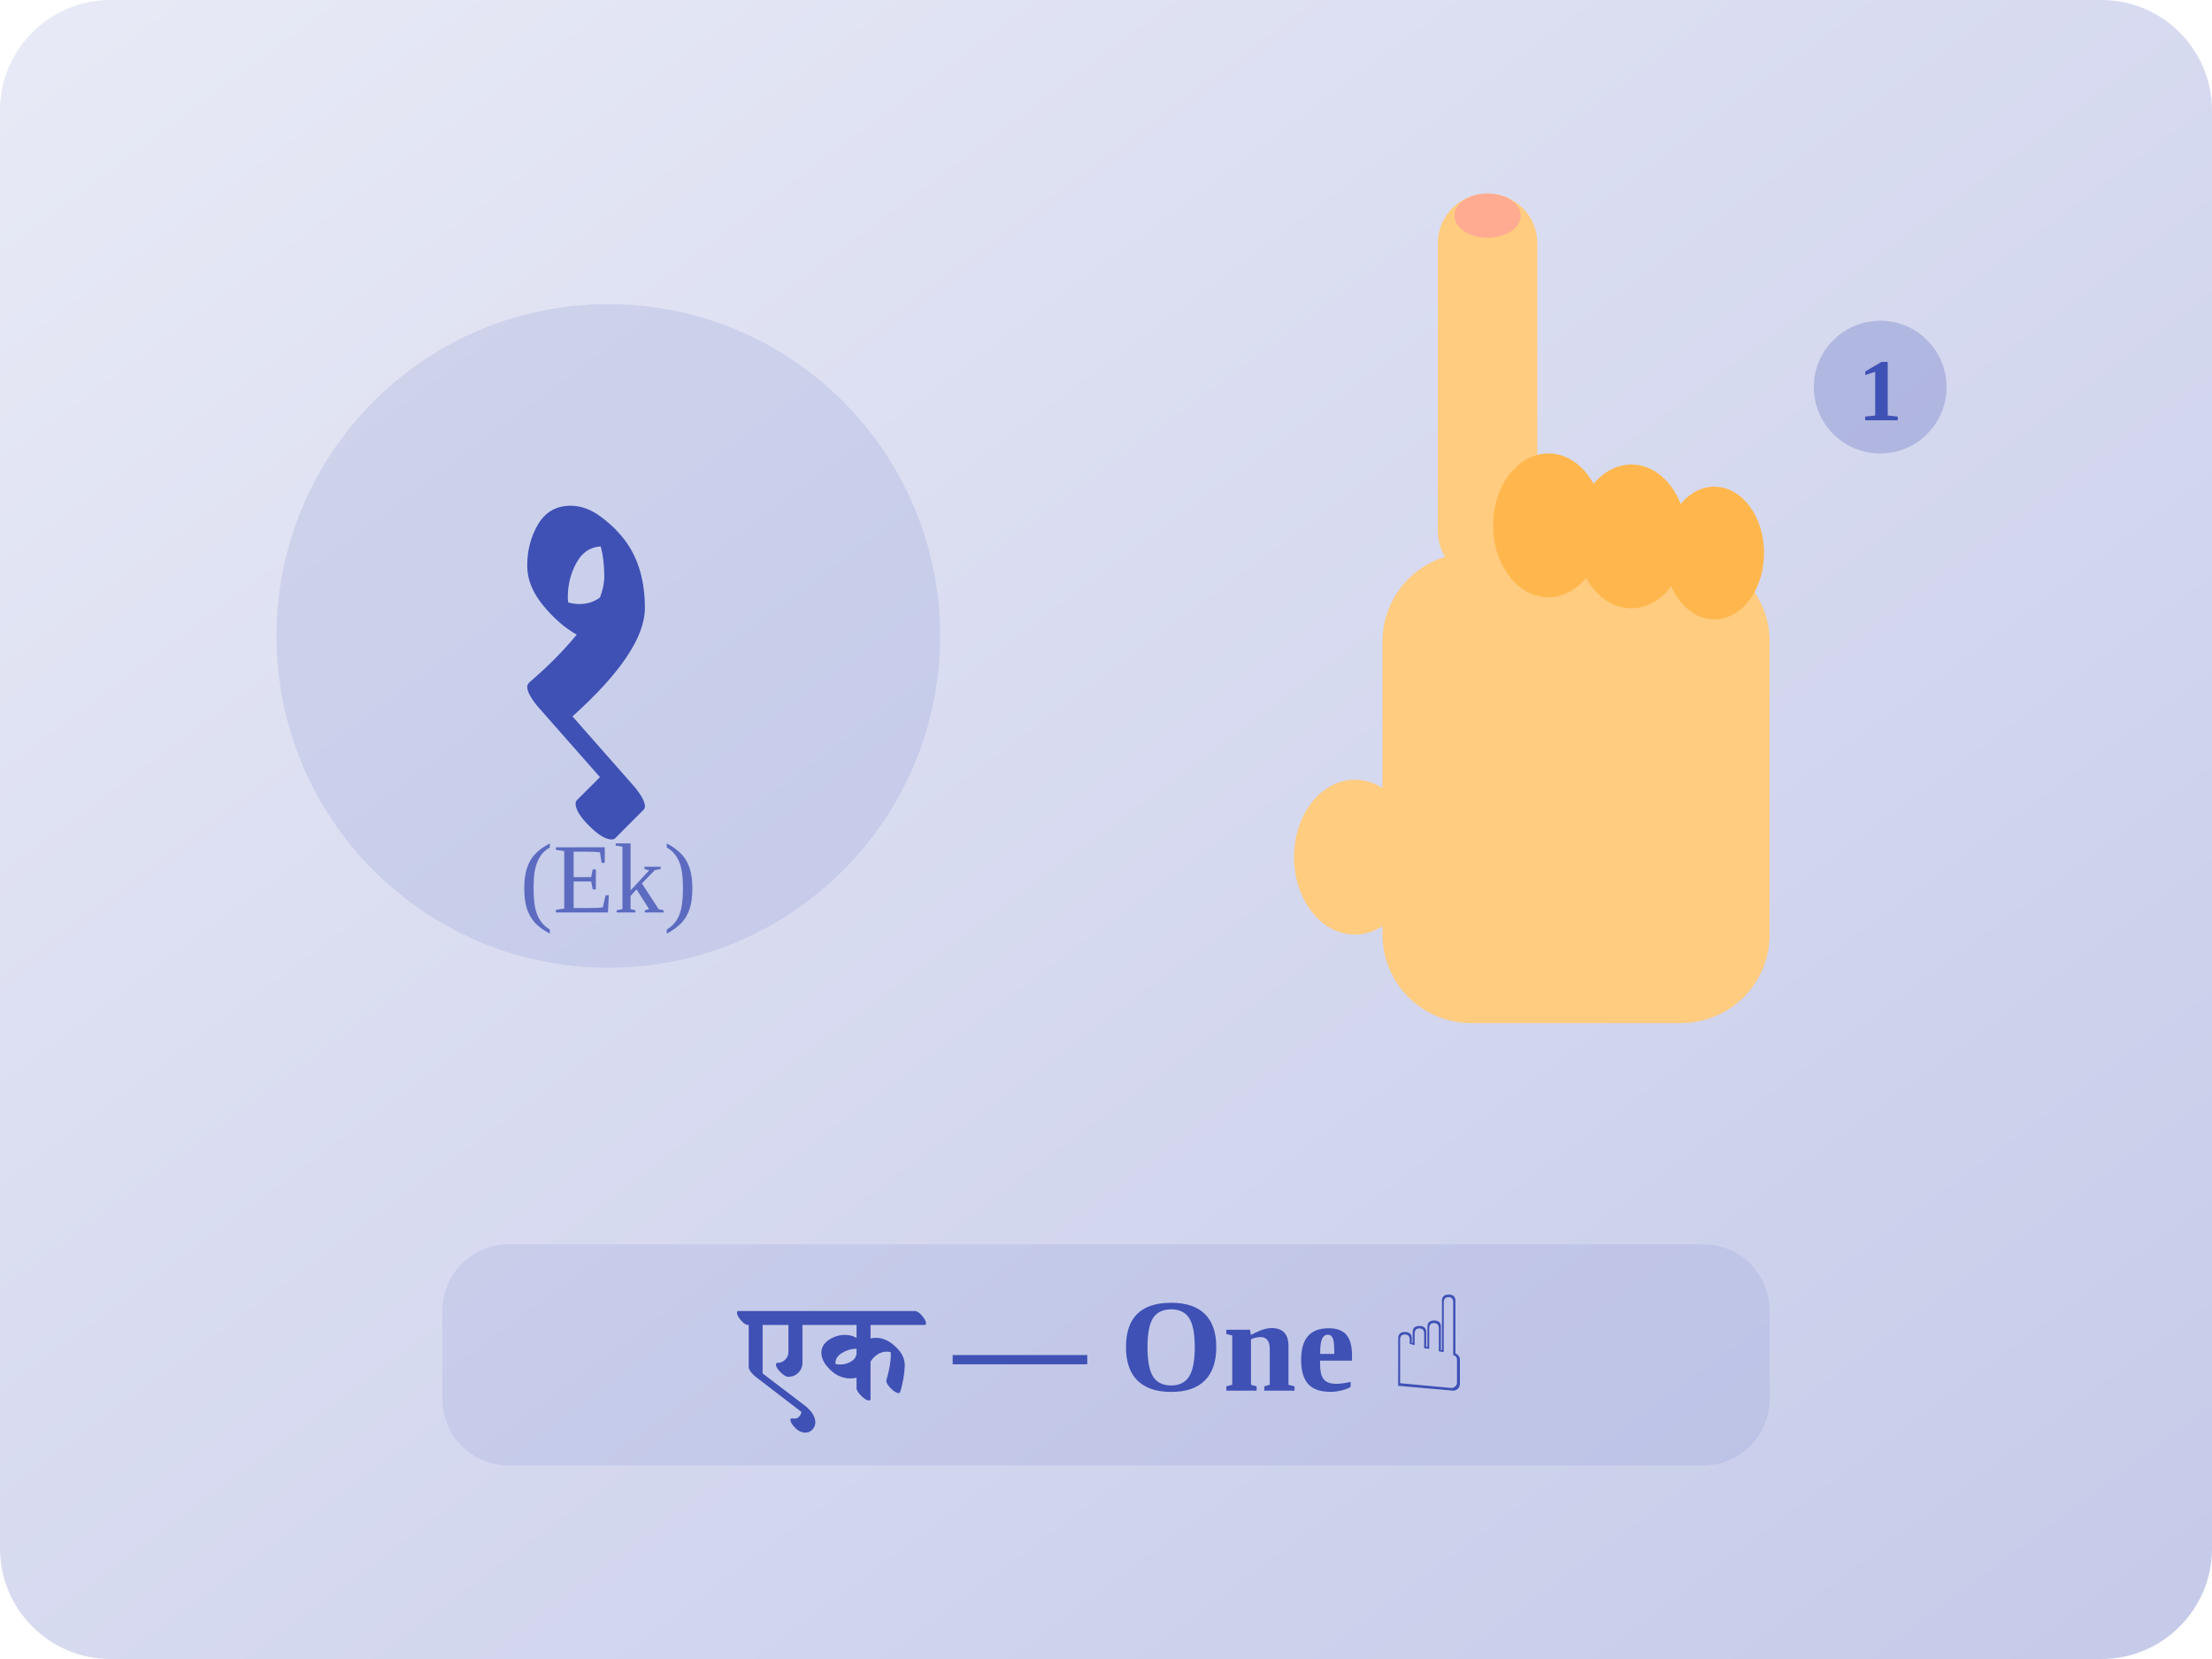
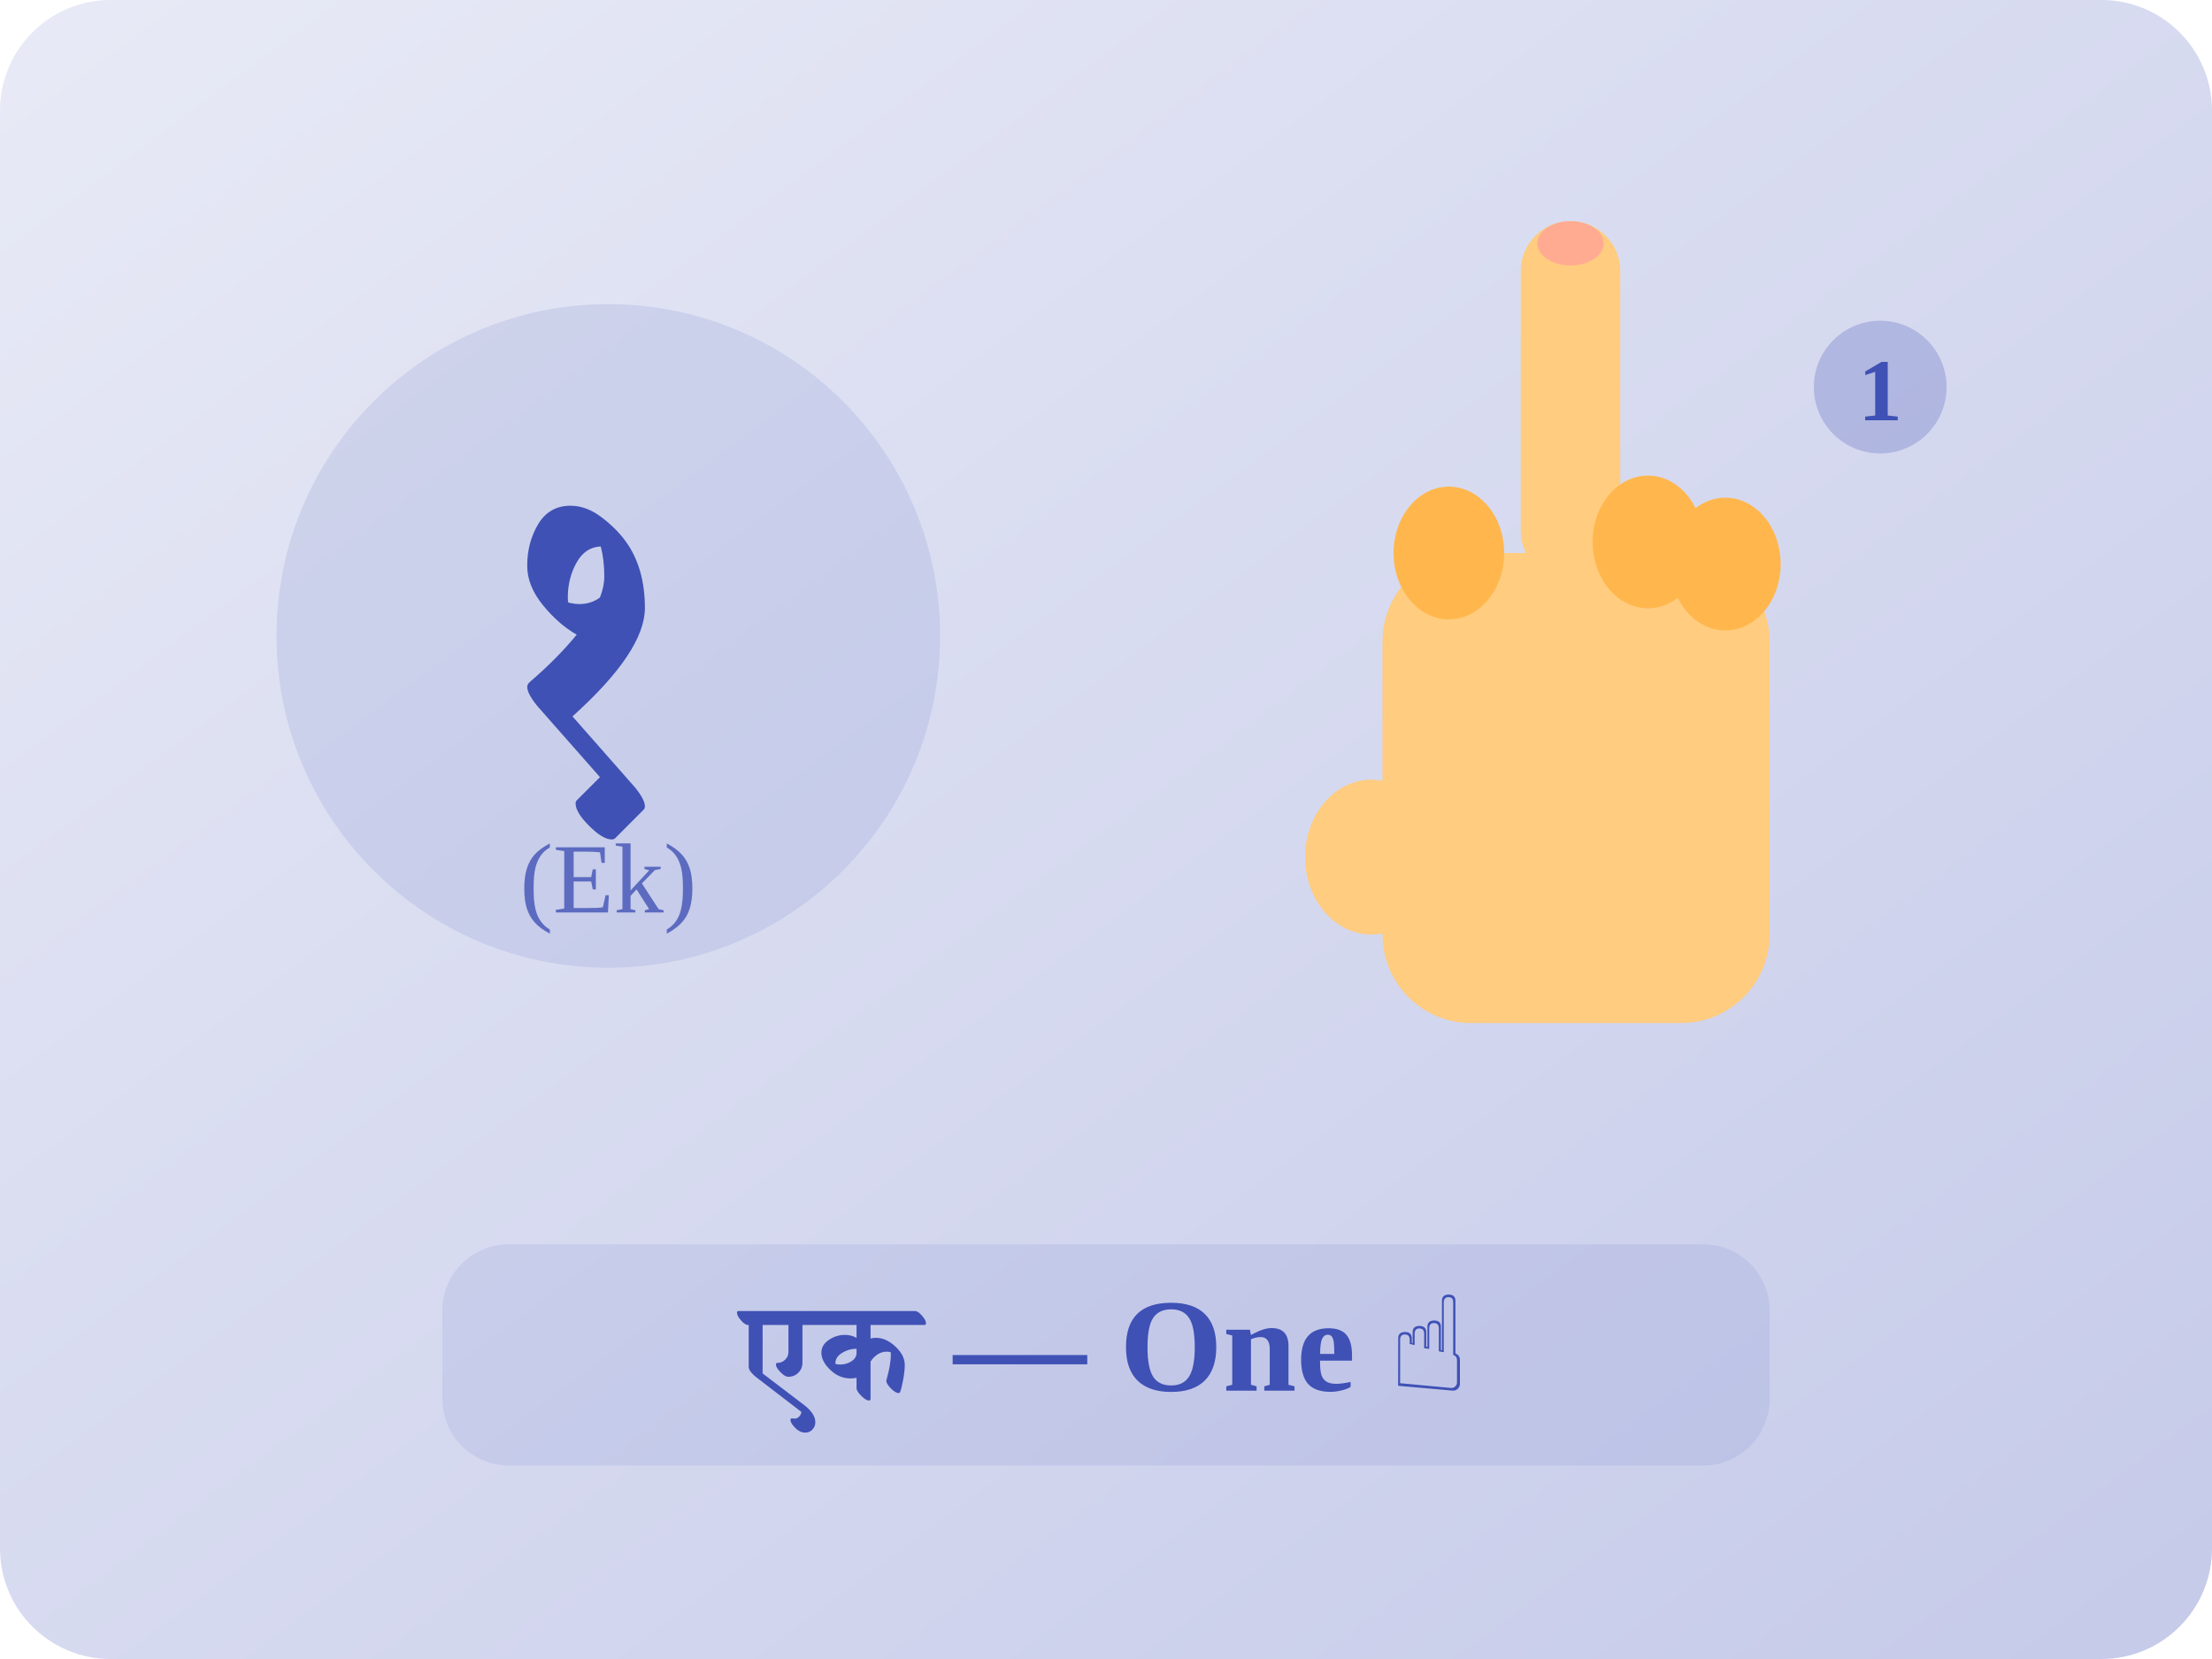
<svg xmlns="http://www.w3.org/2000/svg" viewBox="0 0 400 300">
  <defs>
    <linearGradient id="bg" x1="0%" y1="0%" x2="100%" y2="100%">
      <stop offset="0%" style="stop-color:#E8EAF6" />
      <stop offset="100%" style="stop-color:#C5CAE9" />
    </linearGradient>
  </defs>
  <rect width="400" height="300" rx="20" fill="url(#bg)" />
  <circle cx="110" cy="115" r="60" fill="#3F51B5" opacity="0.12" />
  <text x="110" y="135" text-anchor="middle" font-size="70" font-weight="bold" fill="#3F51B5">१</text>
  <text x="110" y="165" text-anchor="middle" font-size="18" fill="#5C6BC0">(Ek)</text>
  <rect x="250" y="100" width="70" height="85" rx="16" fill="#FFCC80" />
-   <ellipse cx="245" cy="155" rx="11" ry="14" fill="#FFCC80" />
-   <rect x="260" y="35" width="18" height="70" rx="9" fill="#FFCC80" />
-   <ellipse cx="280" cy="95" rx="10" ry="13" fill="#FFB74D" />
-   <ellipse cx="295" cy="97" rx="10" ry="13" fill="#FFB74D" />
-   <ellipse cx="310" cy="100" rx="9" ry="12" fill="#FFB74D" />
-   <rect x="263" y="35" width="12" height="8" rx="6" fill="#FFAB91" />
+   <ellipse cx="248" cy="155" rx="12" ry="14" fill="#FFCC80" />
+   <rect x="275" y="40" width="18" height="65" rx="9" fill="#FFCC80" />
+   <ellipse cx="262" cy="100" rx="10" ry="12" fill="#FFB74D" />
+   <ellipse cx="298" cy="98" rx="10" ry="12" fill="#FFB74D" />
+   <ellipse cx="312" cy="102" rx="10" ry="12" fill="#FFB74D" />
+   <rect x="278" y="40" width="12" height="8" rx="6" fill="#FFAB91" />
  <circle cx="340" cy="70" r="12" fill="#3F51B5" opacity="0.25" />
  <text x="340" y="76" text-anchor="middle" font-size="16" font-weight="bold" fill="#3F51B5">1</text>
  <rect x="80" y="225" width="240" height="40" rx="12" fill="#3F51B5" opacity="0.1" />
  <text x="200" y="252" text-anchor="middle" font-size="24" font-weight="bold" fill="#3F51B5">एक — One ☝️</text>
</svg>
